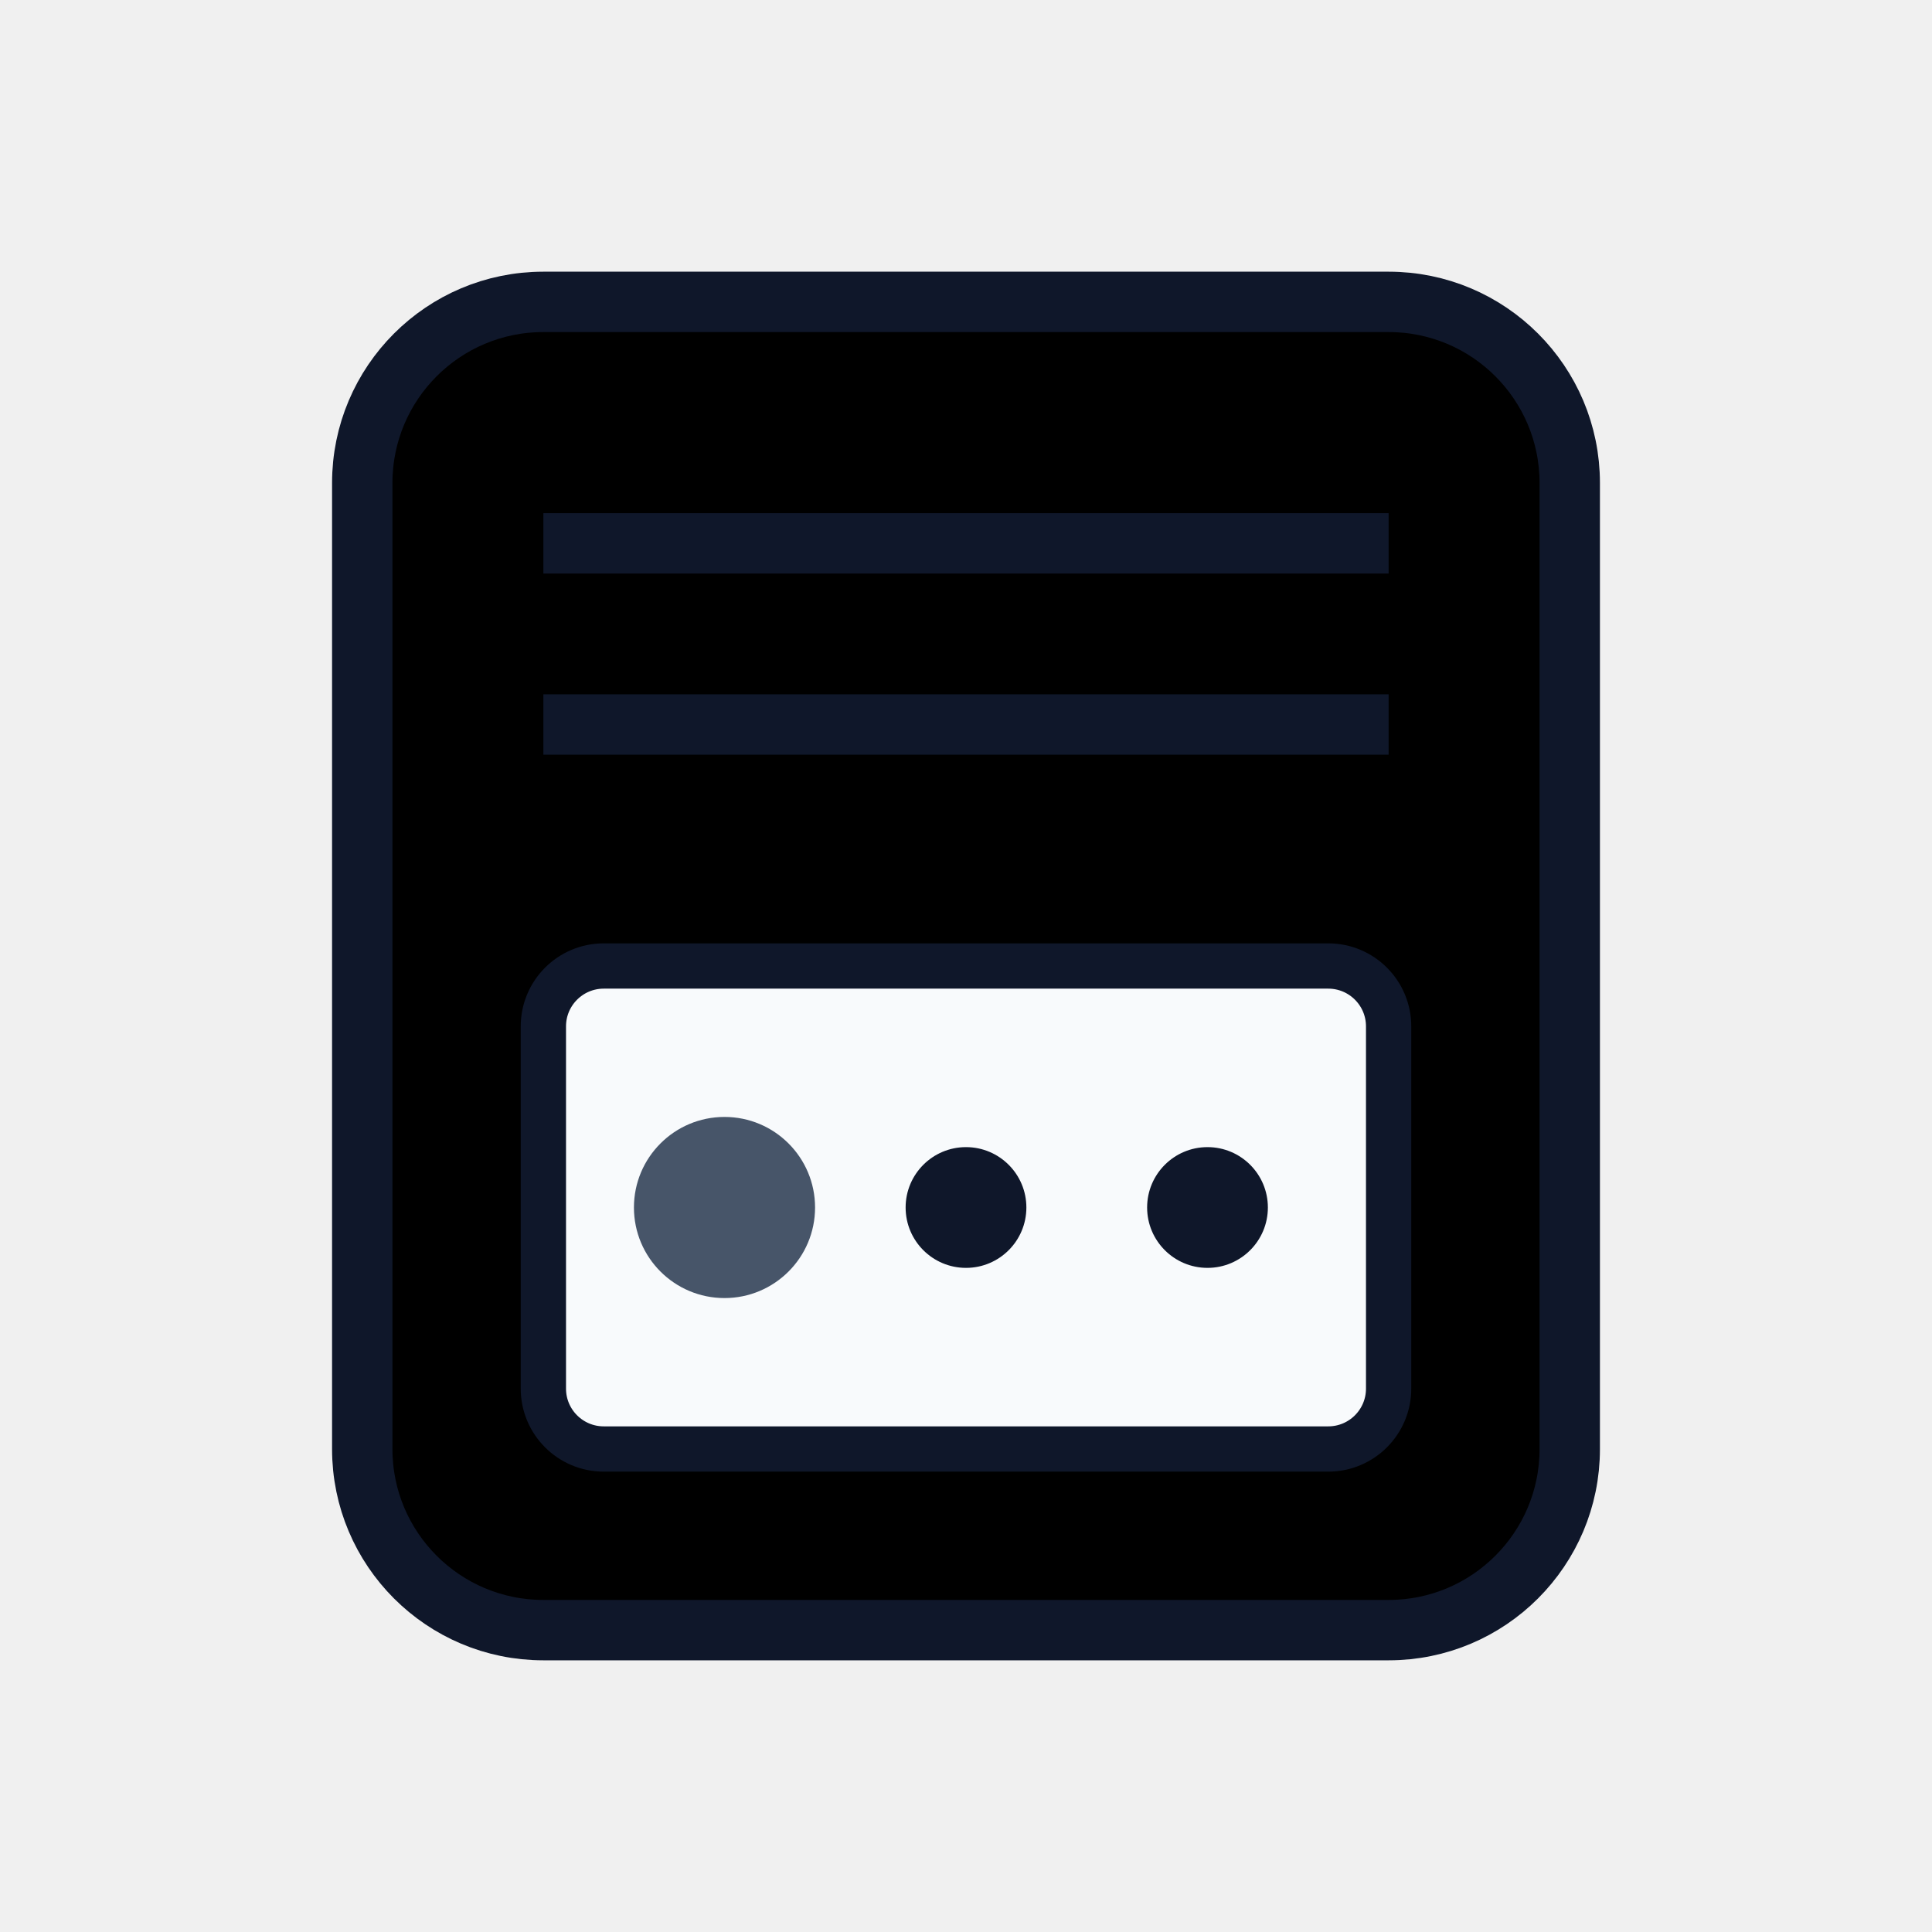
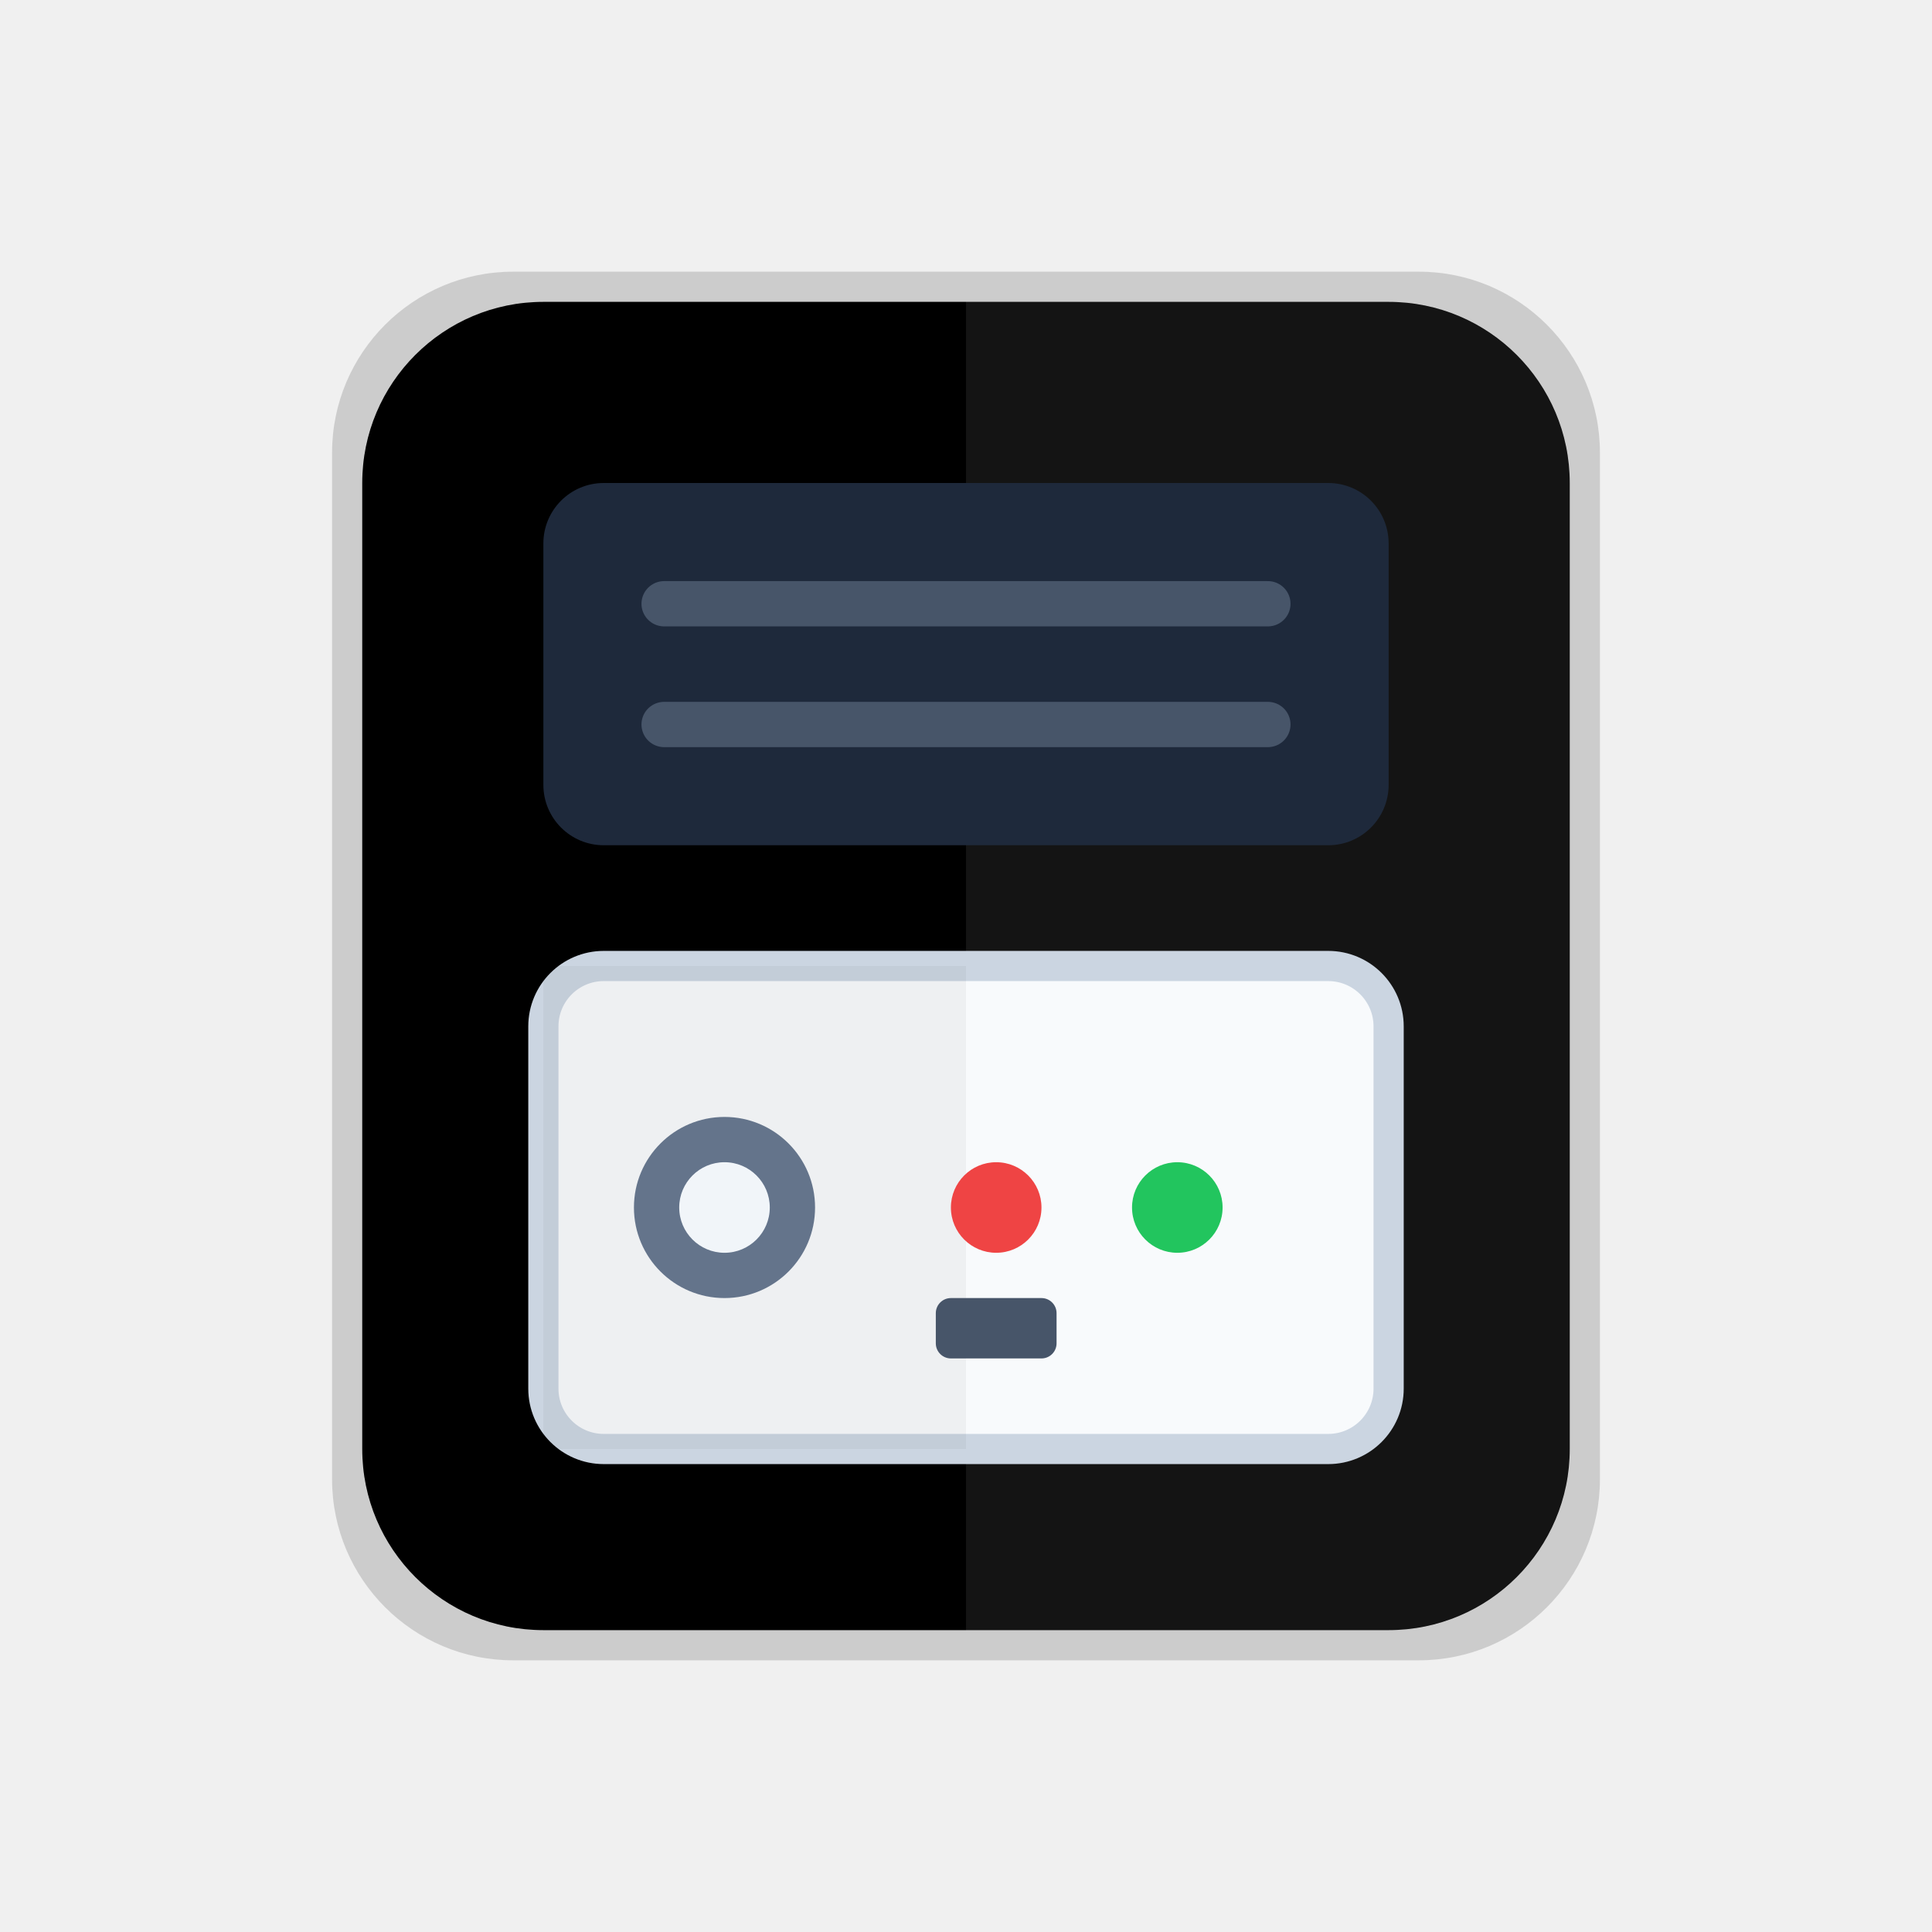
<svg xmlns="http://www.w3.org/2000/svg" viewBox="0 0 64 64" width="64" height="64">
-   <rect x="12" y="10" width="40" height="44" rx="6" fill="#MAIN_COLOR" stroke="#0F172A" stroke-width="2" />
-   <line x1="18" y1="18" x2="46" y2="18" stroke="#0F172A" stroke-width="2" />
-   <line x1="18" y1="24" x2="46" y2="24" stroke="#0F172A" stroke-width="2" />
-   <rect x="18" y="32" width="28" height="16" rx="2" fill="#F8FAFC" stroke="#0F172A" stroke-width="1.5" />
-   <circle cx="24" cy="40" r="3" fill="#475569" />
-   <circle cx="32" cy="40" r="2" fill="#0F172A" />
-   <circle cx="40" cy="40" r="2" fill="#0F172A" />
+   <rect x="11" y="9" width="42" height="46" rx="6" fill="black" fill-opacity="0.15" />
+   <rect x="12" y="10" width="40" height="44" rx="6" fill="#MAIN_COLOR" />
+   <path d="M12 16 C12 12.7 14.7 10 18 10 H32 V54 H18 C14.7 54 12 51.3 12 48 Z" fill="black" fill-opacity="0.1" />
+   <path d="M32 10 H46 C49.3 10 52 12.7 52 16 V48 C52 51.3 49.3 54 46 54 H32 Z" fill="white" fill-opacity="0.08" />
+   <rect x="18" y="16" width="28" height="12" rx="2" fill="#1E293B" />
+   <line x1="22" y1="20" x2="42" y2="20" stroke="#475569" stroke-width="1.5" stroke-linecap="round" />
+   <line x1="22" y1="24" x2="42" y2="24" stroke="#475569" stroke-width="1.5" stroke-linecap="round" />
+   <rect x="18" y="32" width="28" height="16" rx="2" fill="#F8FAFC" stroke="#CBD5E1" stroke-width="1" />
+   <path d="M18 32 H32 V48 H18 Z" fill="black" fill-opacity="0.04" />
+   <circle cx="24" cy="40" r="3" fill="#64748B" />
+   <circle cx="24" cy="40" r="1.5" fill="#F1F5F9" />
+   <circle cx="33" cy="40" r="1.5" fill="#EF4444" />
+   <circle cx="39" cy="40" r="1.5" fill="#22C55E" />
+   <rect x="31" y="43" width="4" height="2" rx="0.5" fill="#475569" />
</svg>
